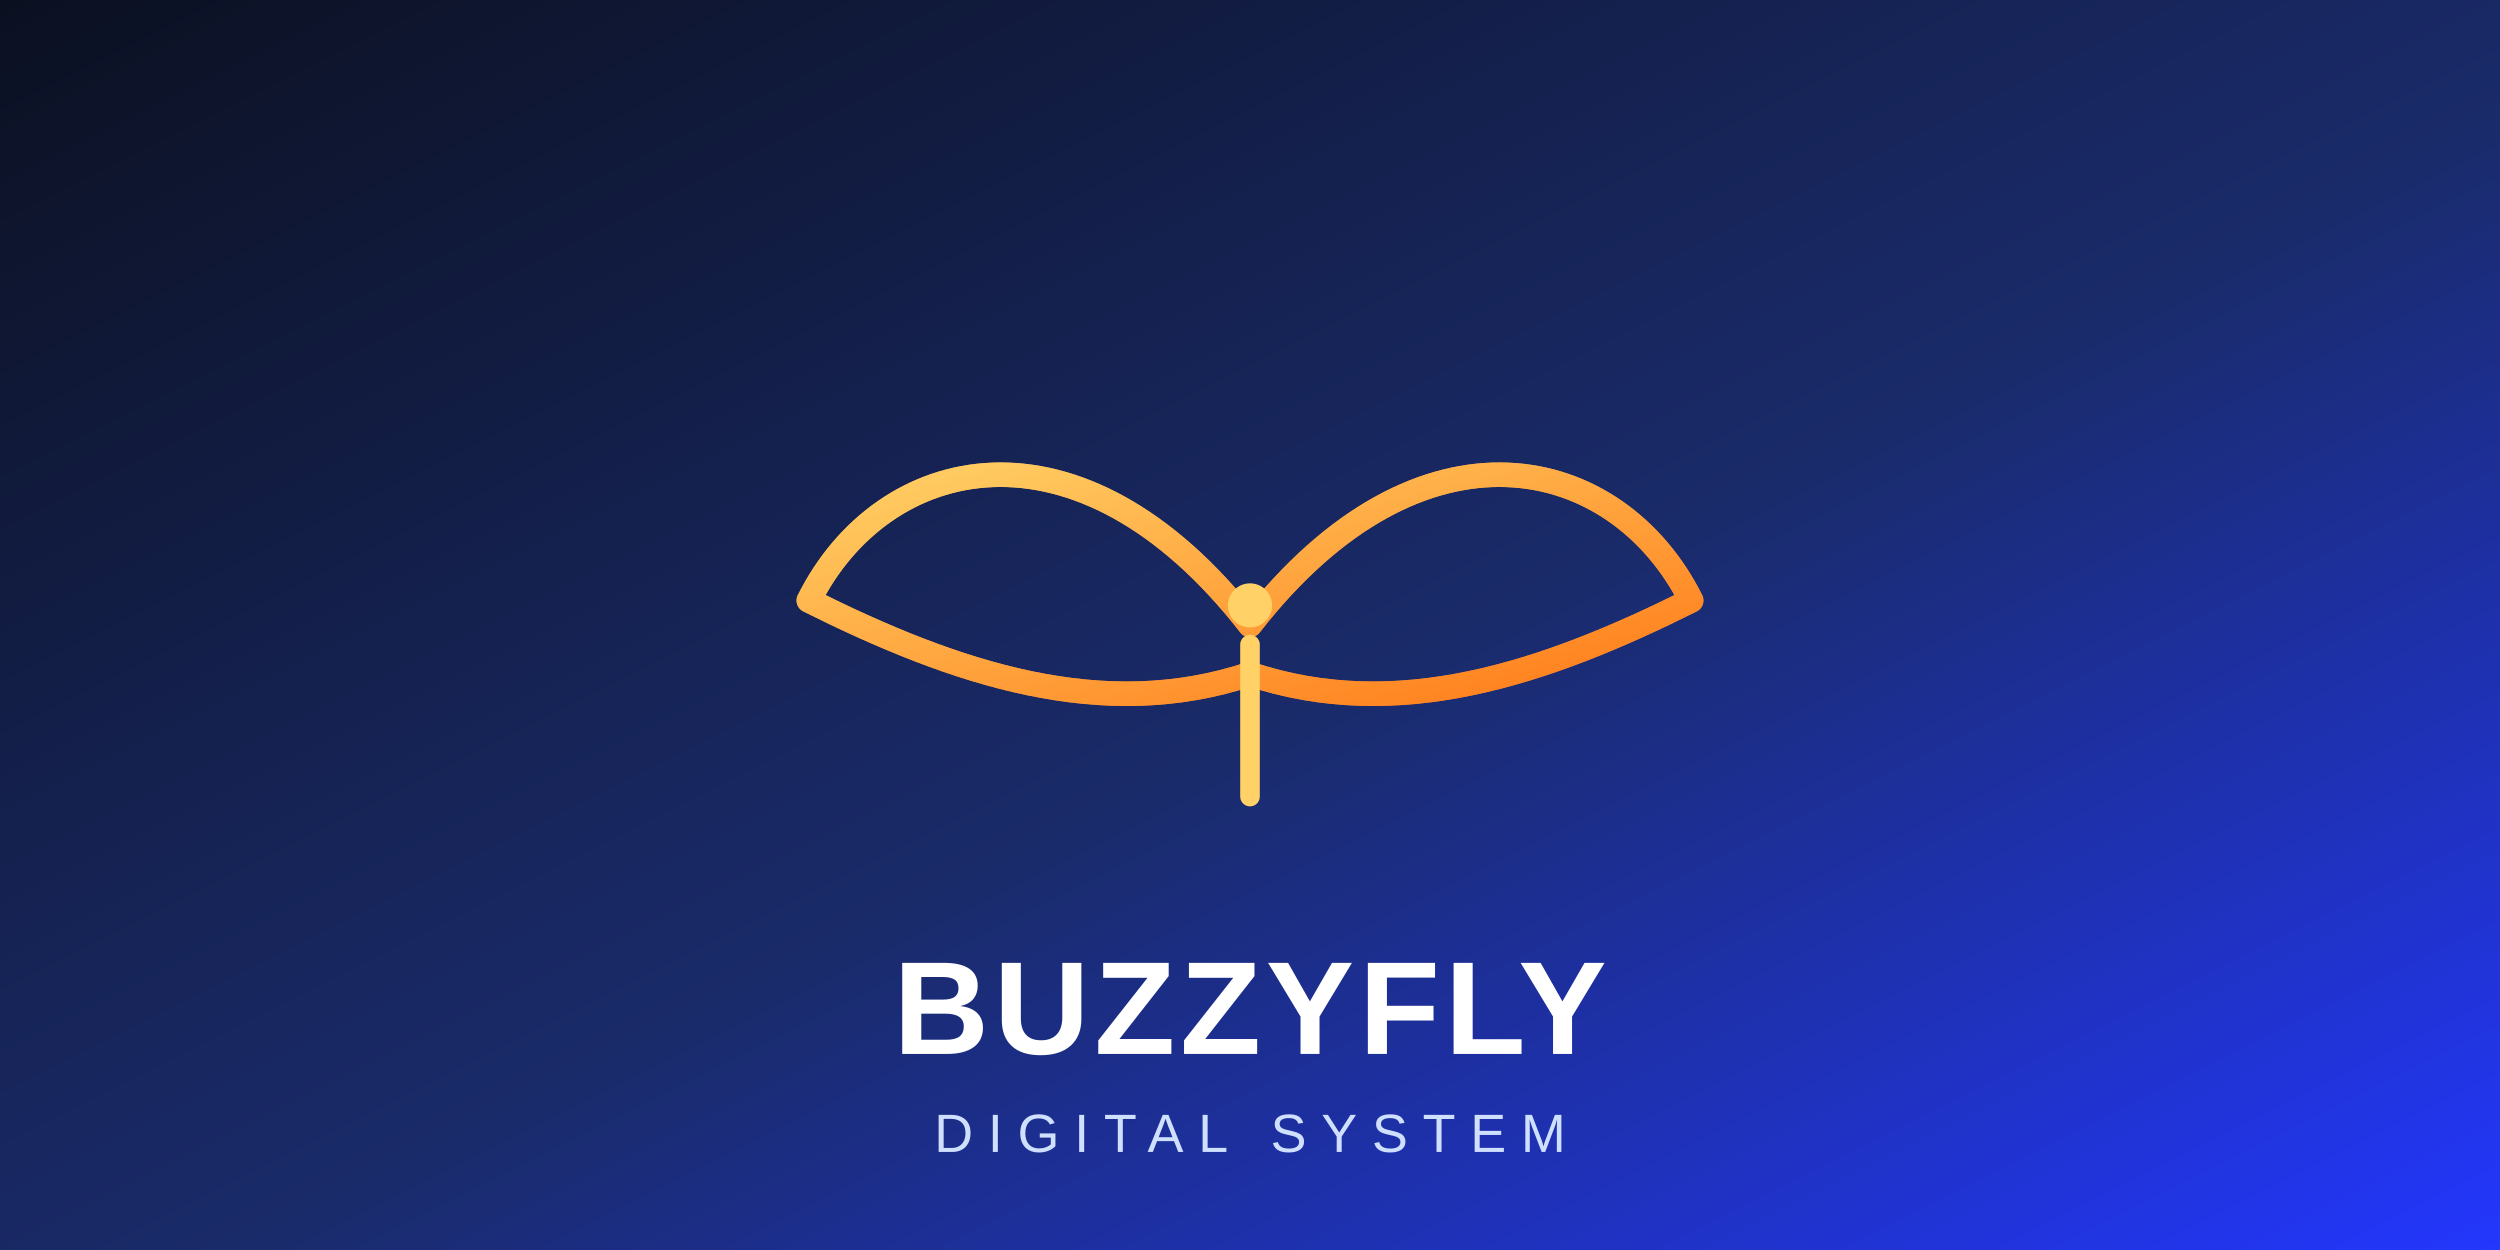
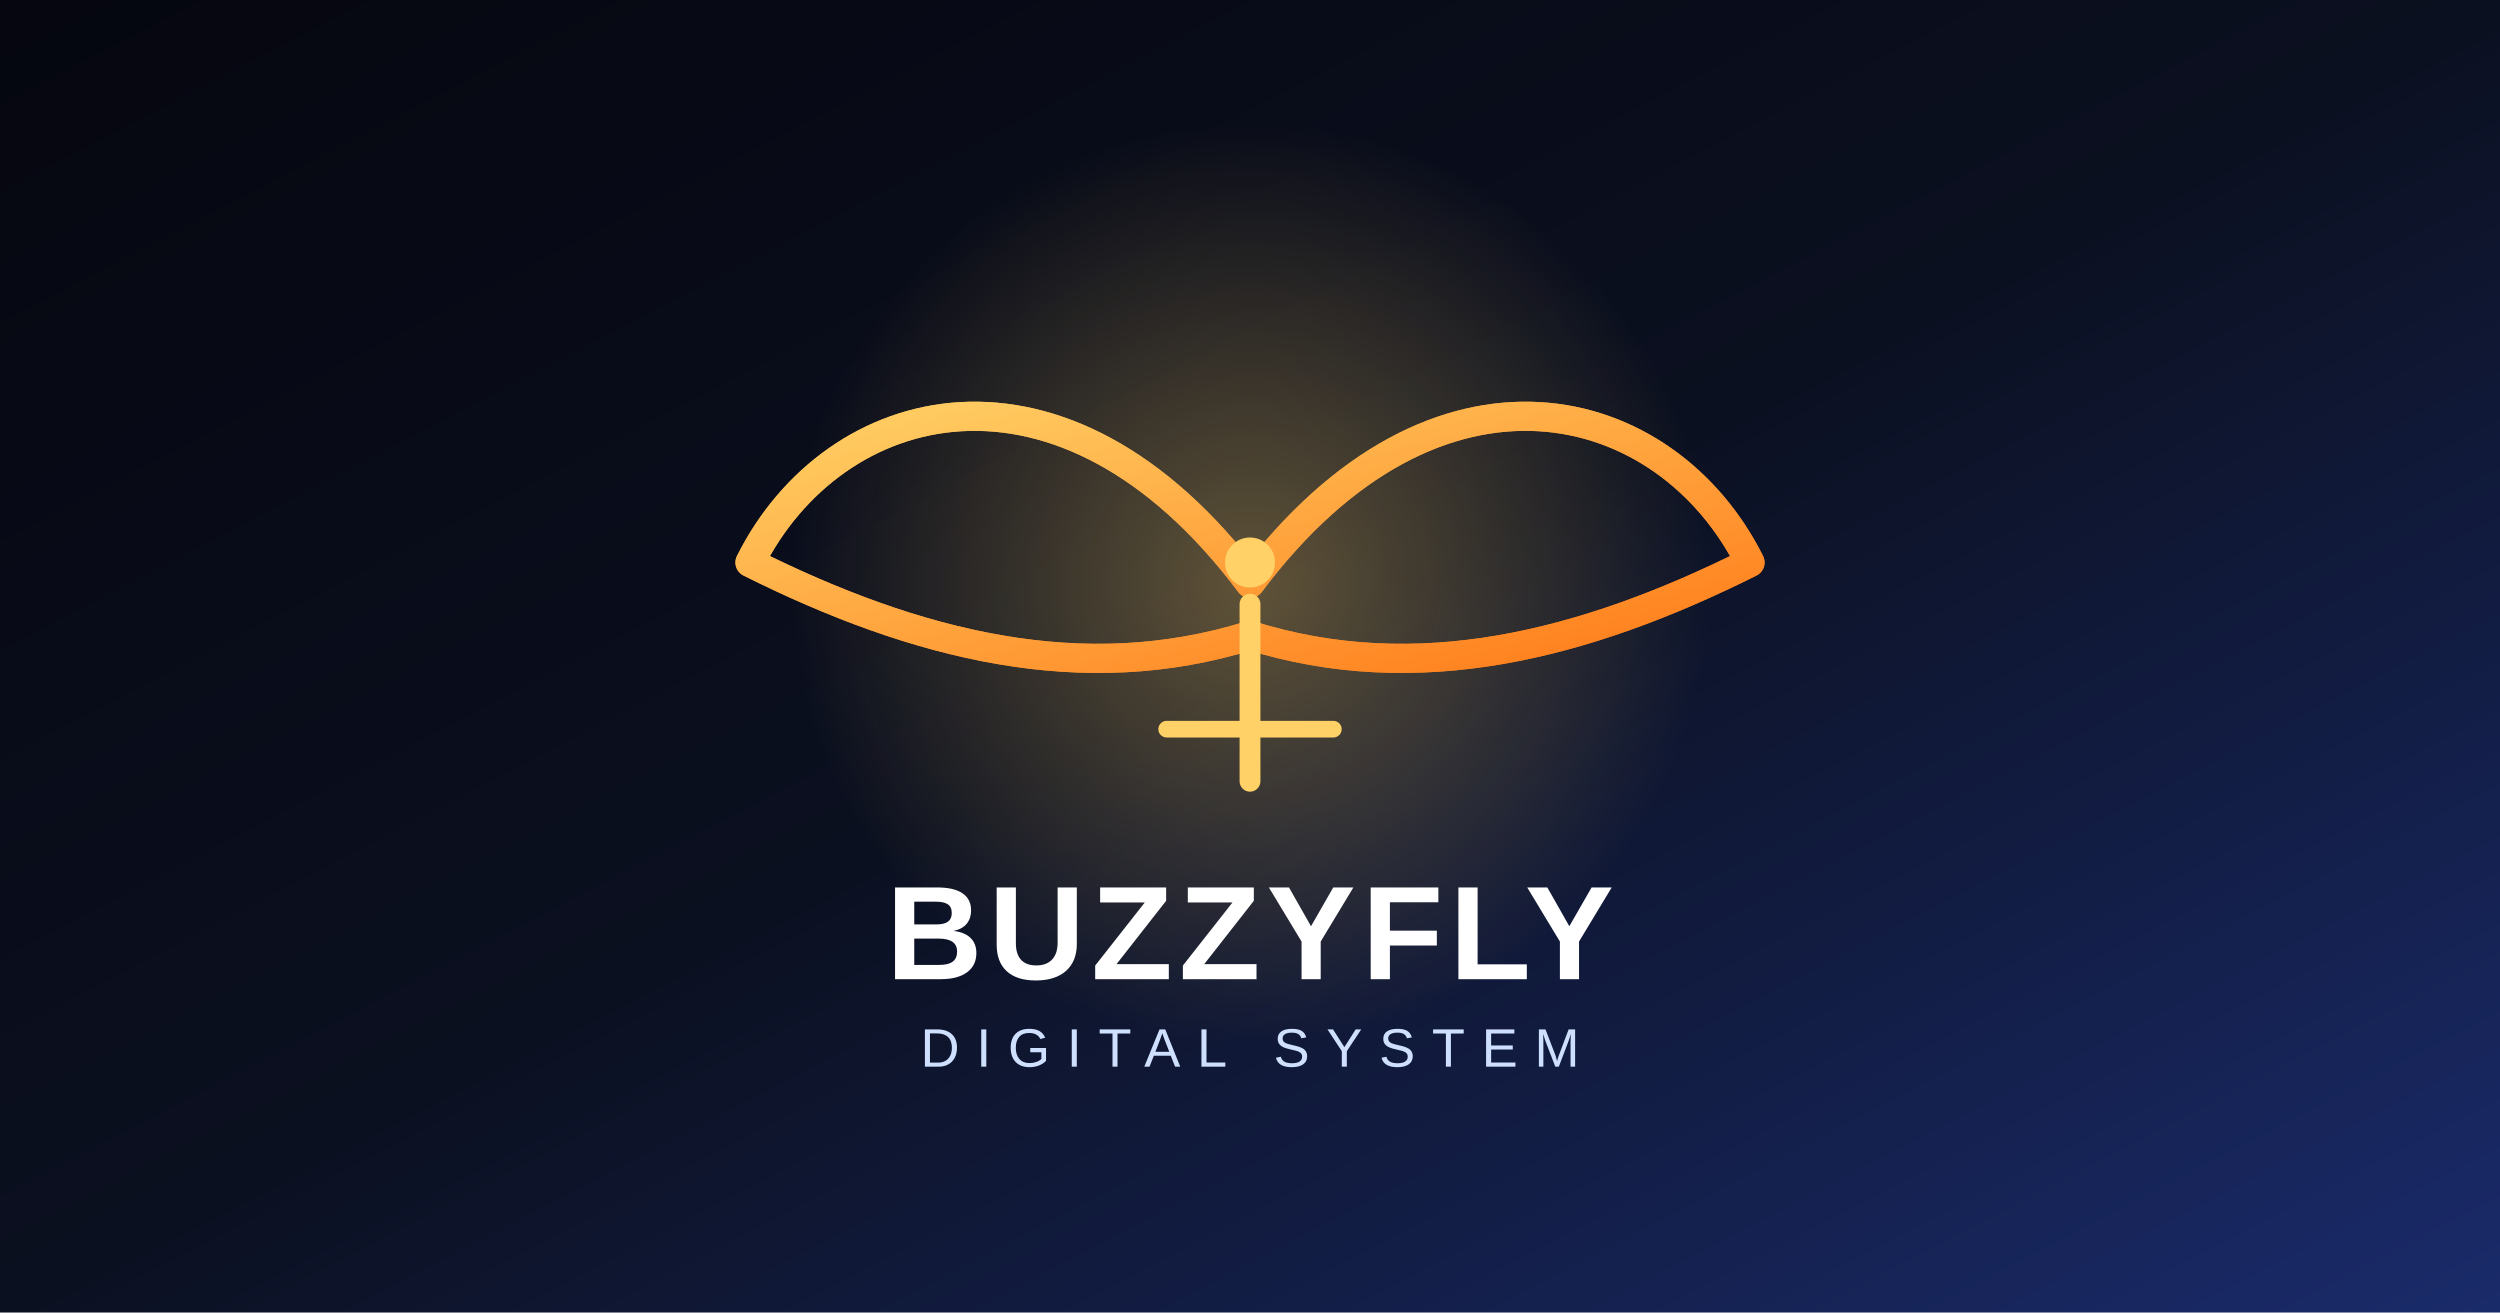
- <svg xmlns="http://www.w3.org/2000/svg" viewBox="0 0 1020 510" width="1020" height="510">
+ <svg xmlns="http://www.w3.org/2000/svg" viewBox="0 0 1200 630" width="1200" height="630">
  <defs>
    <linearGradient id="bg" x1="0" y1="0" x2="1" y2="1">
-       <stop offset="0" stop-color="#0b1020" />
-       <stop offset="0.55" stop-color="#1a2b6b" />
-       <stop offset="1" stop-color="#2337ff" />
+       <stop offset="0" stop-color="#05060f" />
+       <stop offset="0.5" stop-color="#0b1020" />
+       <stop offset="1" stop-color="#1a2b6b" />
    </linearGradient>
    <linearGradient id="fly" x1="0" y1="0" x2="1" y2="1">
      <stop offset="0" stop-color="#ffd166" />
      <stop offset="1" stop-color="#ff7a18" />
    </linearGradient>
+     <radialGradient id="glow" cx="0.5" cy="0.5" r="0.5">
+       <stop offset="0" stop-color="#ffd166" stop-opacity="0.35" />
+       <stop offset="1" stop-color="#ffd166" stop-opacity="0" />
+     </radialGradient>
  </defs>
-   <rect width="1020" height="510" fill="url(#bg)" />
-   <g transform="translate(510 255)" fill="none" stroke="url(#fly)" stroke-width="10" stroke-linecap="round" stroke-linejoin="round">
-     <path d="M0 0 C -70 -90 -150 -70 -180 -10 C -120 20 -60 40 0 20 C 60 40 120 20 180 -10 C 150 -70 70 -90 0 0 Z" />
-     <path d="M0 0 C 70 -90 150 -70 180 -10 C 120 20 60 40 0 20 C -60 40 -120 20 -180 -10 C -150 -70 -70 -90 0 0 Z" opacity="0.85" />
-     <circle cx="0" cy="-8" r="9" fill="#ffd166" stroke="none" />
-     <path d="M0 8 L0 70" stroke="#ffd166" stroke-width="8" />
+   <rect width="1200" height="630" fill="url(#bg)" />
+   <circle cx="600" cy="280" r="220" fill="url(#glow)" />
+   <g transform="translate(600 280)" fill="none" stroke="url(#fly)" stroke-width="14" stroke-linecap="round" stroke-linejoin="round">
+     <path d="M0 0 C -90 -120 -200 -90 -240 -10 C -160 30 -80 50 0 25 C 80 50 160 30 240 -10 C 200 -90 90 -120 0 0 Z" />
+     <path d="M0 0 C 90 -120 200 -90 240 -10 C 160 30 80 50 0 25 C -80 50 -160 30 -240 -10 C -200 -90 -90 -120 0 0 Z" opacity="0.85" />
+     <circle cx="0" cy="-10" r="12" fill="#ffd166" stroke="none" />
+     <path d="M0 10 L0 95" stroke="#ffd166" stroke-width="10" />
+     <path d="M-40 70 L40 70" stroke="#ffd166" stroke-width="8" />
  </g>
-   <text x="510" y="430" text-anchor="middle" font-family="Arial, Helvetica, sans-serif" font-size="54" font-weight="700" fill="#ffffff" letter-spacing="2">BUZZYFLY</text>
-   <text x="510" y="470" text-anchor="middle" font-family="Arial, Helvetica, sans-serif" font-size="22" fill="#cfe0ff" letter-spacing="6">DIGITAL SYSTEM</text>
+   <g transform="translate(600 470)" fill="#ffffff" font-family="Arial, Helvetica, sans-serif">
+     <text x="0" y="0" text-anchor="middle" font-size="64" font-weight="800" letter-spacing="3">BUZZYFLY</text>
+     <text x="0" y="42" text-anchor="middle" font-size="26" fill="#cfe0ff" letter-spacing="8">DIGITAL SYSTEM</text>
+   </g>
</svg>
